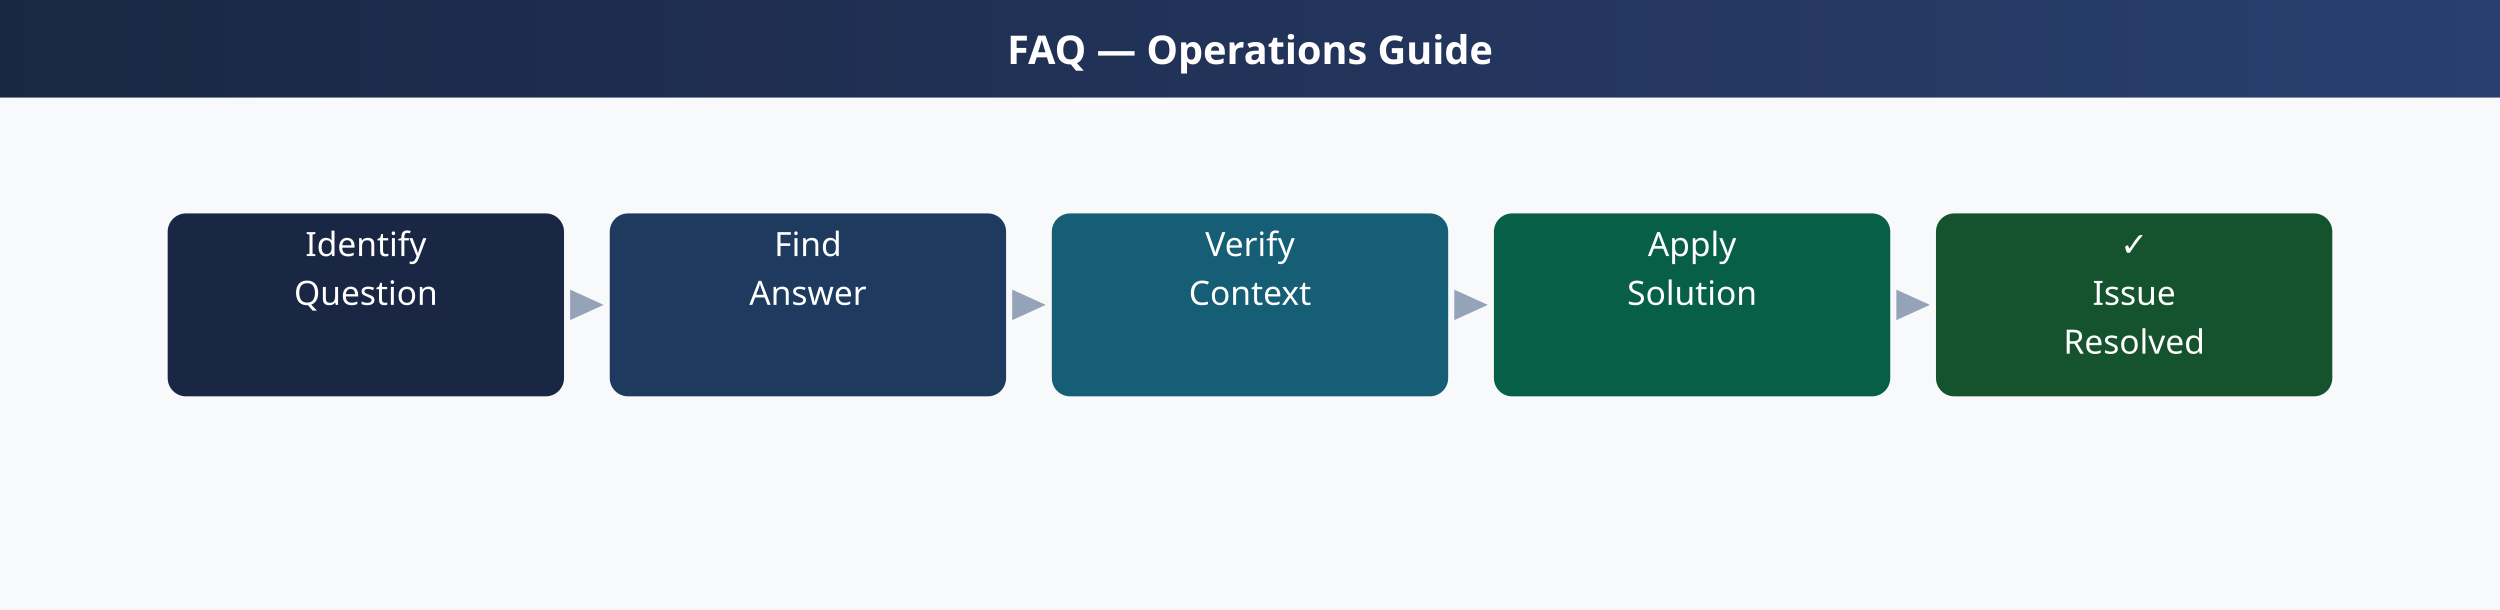
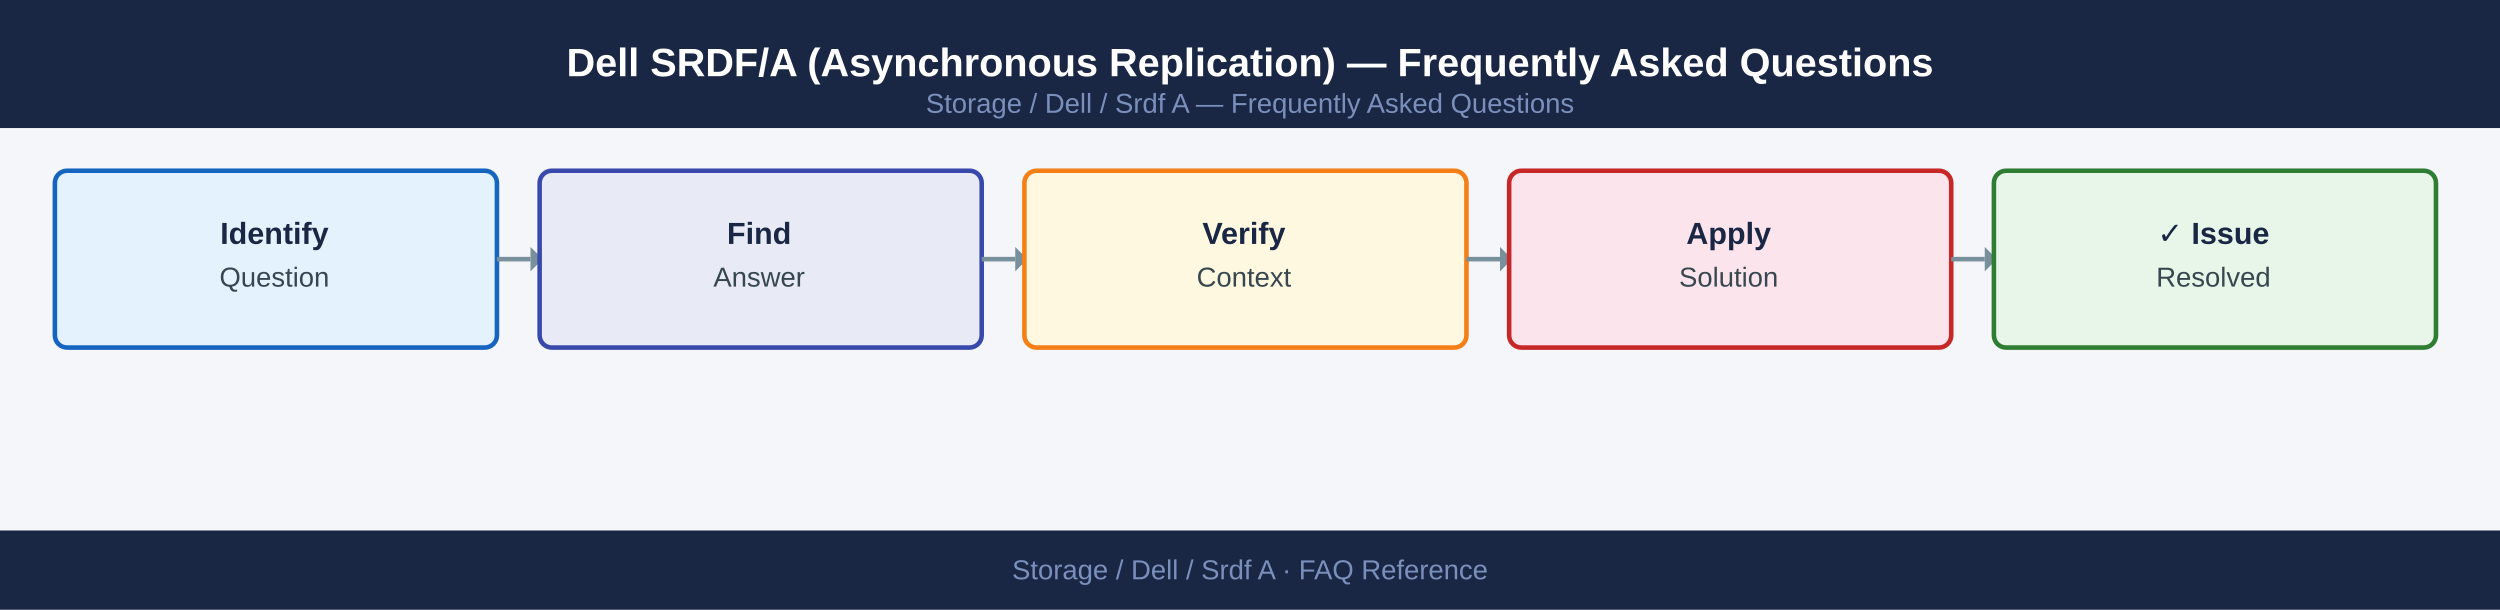
- <svg xmlns="http://www.w3.org/2000/svg" width="820" height="200">
-   <defs>
-     <linearGradient id="hdr" x1="0" y1="0" x2="1" y2="0">
-       <stop offset="0%" style="stop-color:#1a2744" />
-       <stop offset="100%" style="stop-color:#2a3f6f" />
-     </linearGradient>
-   </defs>
-   <rect width="820" height="200" fill="#f8f9fa" />
-   <rect width="820" height="32" fill="url(#hdr)" />
-   <text x="410" y="21" fill="white" font-family="sans-serif" font-size="13" font-weight="bold" text-anchor="middle">FAQ — Operations Guide</text>
-   <rect x="55" y="70" width="130" height="60" rx="6" fill="#1a2744" />
-   <text x="120" y="84" fill="white" font-family="sans-serif" font-size="11" text-anchor="middle">Identify</text>
-   <text x="120" y="100" fill="white" font-family="sans-serif" font-size="11" text-anchor="middle">Question</text>
-   <polygon points="187,95 198,100 187,105" fill="#94a3b8" />
-   <rect x="200" y="70" width="130" height="60" rx="6" fill="#1e3a5f" />
-   <text x="265" y="84" fill="white" font-family="sans-serif" font-size="11" text-anchor="middle">Find</text>
-   <text x="265" y="100" fill="white" font-family="sans-serif" font-size="11" text-anchor="middle">Answer</text>
-   <polygon points="332,95 343,100 332,105" fill="#94a3b8" />
-   <rect x="345" y="70" width="130" height="60" rx="6" fill="#155e75" />
-   <text x="410" y="84" fill="white" font-family="sans-serif" font-size="11" text-anchor="middle">Verify</text>
-   <text x="410" y="100" fill="white" font-family="sans-serif" font-size="11" text-anchor="middle">Context</text>
-   <polygon points="477,95 488,100 477,105" fill="#94a3b8" />
-   <rect x="490" y="70" width="130" height="60" rx="6" fill="#065f46" />
-   <text x="555" y="84" fill="white" font-family="sans-serif" font-size="11" text-anchor="middle">Apply</text>
-   <text x="555" y="100" fill="white" font-family="sans-serif" font-size="11" text-anchor="middle">Solution</text>
-   <polygon points="622,95 633,100 622,105" fill="#94a3b8" />
-   <rect x="635" y="70" width="130" height="60" rx="6" fill="#14532d" />
-   <text x="700" y="84" fill="white" font-family="sans-serif" font-size="11" text-anchor="middle">✓</text>
-   <text x="700" y="100" fill="white" font-family="sans-serif" font-size="11" text-anchor="middle">Issue</text>
-   <text x="700" y="116" fill="white" font-family="sans-serif" font-size="11" text-anchor="middle">Resolved</text>
+ <svg xmlns="http://www.w3.org/2000/svg" width="820" height="200" font-family="'Segoe UI',Arial,sans-serif">
+   <rect width="820" height="200" fill="#f4f6f9" />
+   <rect x="0" y="0" width="820" height="42" fill="#1a2744" />
+   <text x="410" y="25" text-anchor="middle" fill="white" font-size="13" font-weight="700">Dell SRDF/A (Asynchronous Replication) — Frequently Asked Questions</text>
+   <text x="410" y="37" text-anchor="middle" fill="#7a8fbb" font-size="9">Storage / Dell / Srdf A — Frequently Asked Questions</text>
+   <rect x="18" y="56" width="145" height="58" fill="#e3f2fd" rx="4" stroke="#1565c0" stroke-width="1.5" />
+   <text x="90" y="80" text-anchor="middle" fill="#1a2744" font-size="10" font-weight="700">Identify</text>
+   <text x="90" y="94" text-anchor="middle" fill="#37474f" font-size="9">Question</text>
+   <line x1="163" y1="85" x2="174" y2="85" stroke="#78909c" stroke-width="1.5" />
+   <polygon points="174,81 178,85 174,89" fill="#78909c" />
+   <rect x="177" y="56" width="145" height="58" fill="#e8eaf6" rx="4" stroke="#3949ab" stroke-width="1.5" />
+   <text x="249" y="80" text-anchor="middle" fill="#1a2744" font-size="10" font-weight="700">Find</text>
+   <text x="249" y="94" text-anchor="middle" fill="#37474f" font-size="9">Answer</text>
+   <line x1="322" y1="85" x2="333" y2="85" stroke="#78909c" stroke-width="1.5" />
+   <polygon points="333,81 337,85 333,89" fill="#78909c" />
+   <rect x="336" y="56" width="145" height="58" fill="#fff8e1" rx="4" stroke="#f57f17" stroke-width="1.5" />
+   <text x="408" y="80" text-anchor="middle" fill="#1a2744" font-size="10" font-weight="700">Verify</text>
+   <text x="408" y="94" text-anchor="middle" fill="#37474f" font-size="9">Context</text>
+   <line x1="481" y1="85" x2="492" y2="85" stroke="#78909c" stroke-width="1.5" />
+   <polygon points="492,81 496,85 492,89" fill="#78909c" />
+   <rect x="495" y="56" width="145" height="58" fill="#fce4ec" rx="4" stroke="#c62828" stroke-width="1.5" />
+   <text x="567" y="80" text-anchor="middle" fill="#1a2744" font-size="10" font-weight="700">Apply</text>
+   <text x="567" y="94" text-anchor="middle" fill="#37474f" font-size="9">Solution</text>
+   <line x1="640" y1="85" x2="651" y2="85" stroke="#78909c" stroke-width="1.5" />
+   <polygon points="651,81 655,85 651,89" fill="#78909c" />
+   <rect x="654" y="56" width="145" height="58" fill="#e8f5e9" rx="4" stroke="#2e7d32" stroke-width="1.5" />
+   <text x="726" y="80" text-anchor="middle" fill="#1a2744" font-size="10" font-weight="700">✓ Issue</text>
+   <text x="726" y="94" text-anchor="middle" fill="#37474f" font-size="9">Resolved</text>
+   <rect x="0" y="174" width="820" height="26" fill="#1a2744" />
+   <text x="410" y="190" text-anchor="middle" fill="#7a8fbb" font-size="9">Storage / Dell / Srdf A · FAQ Reference</text>
</svg>
